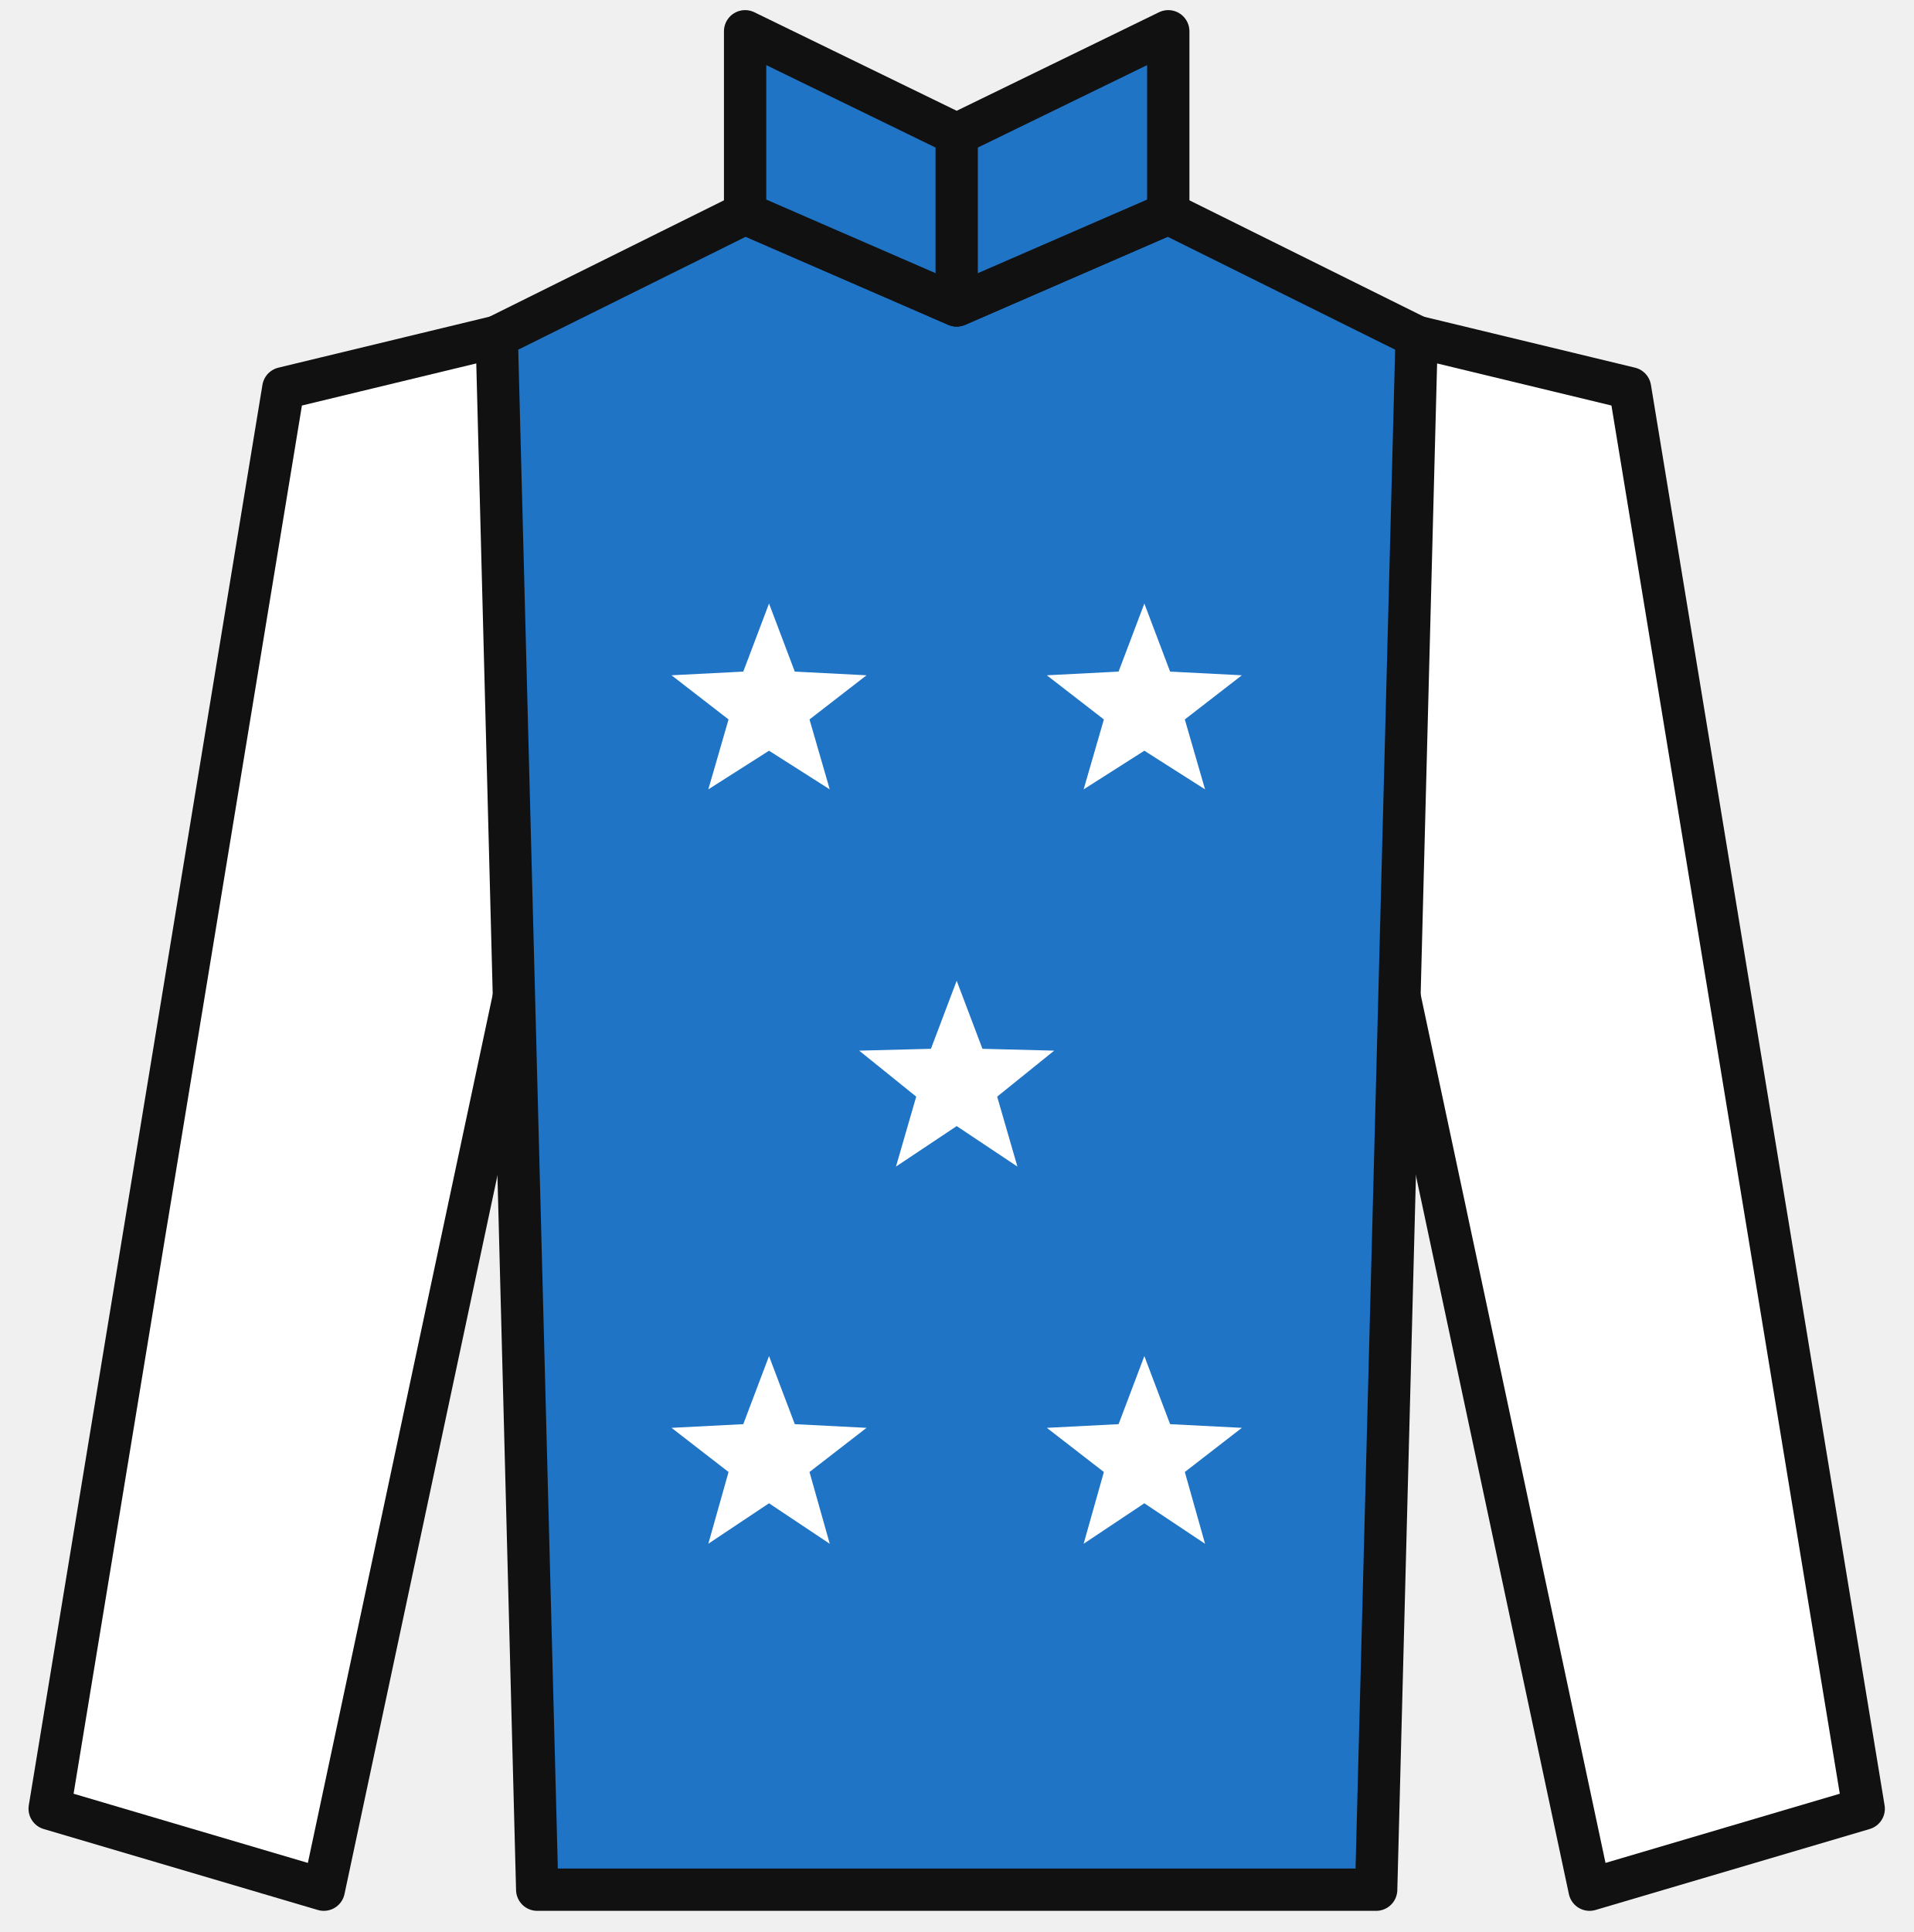
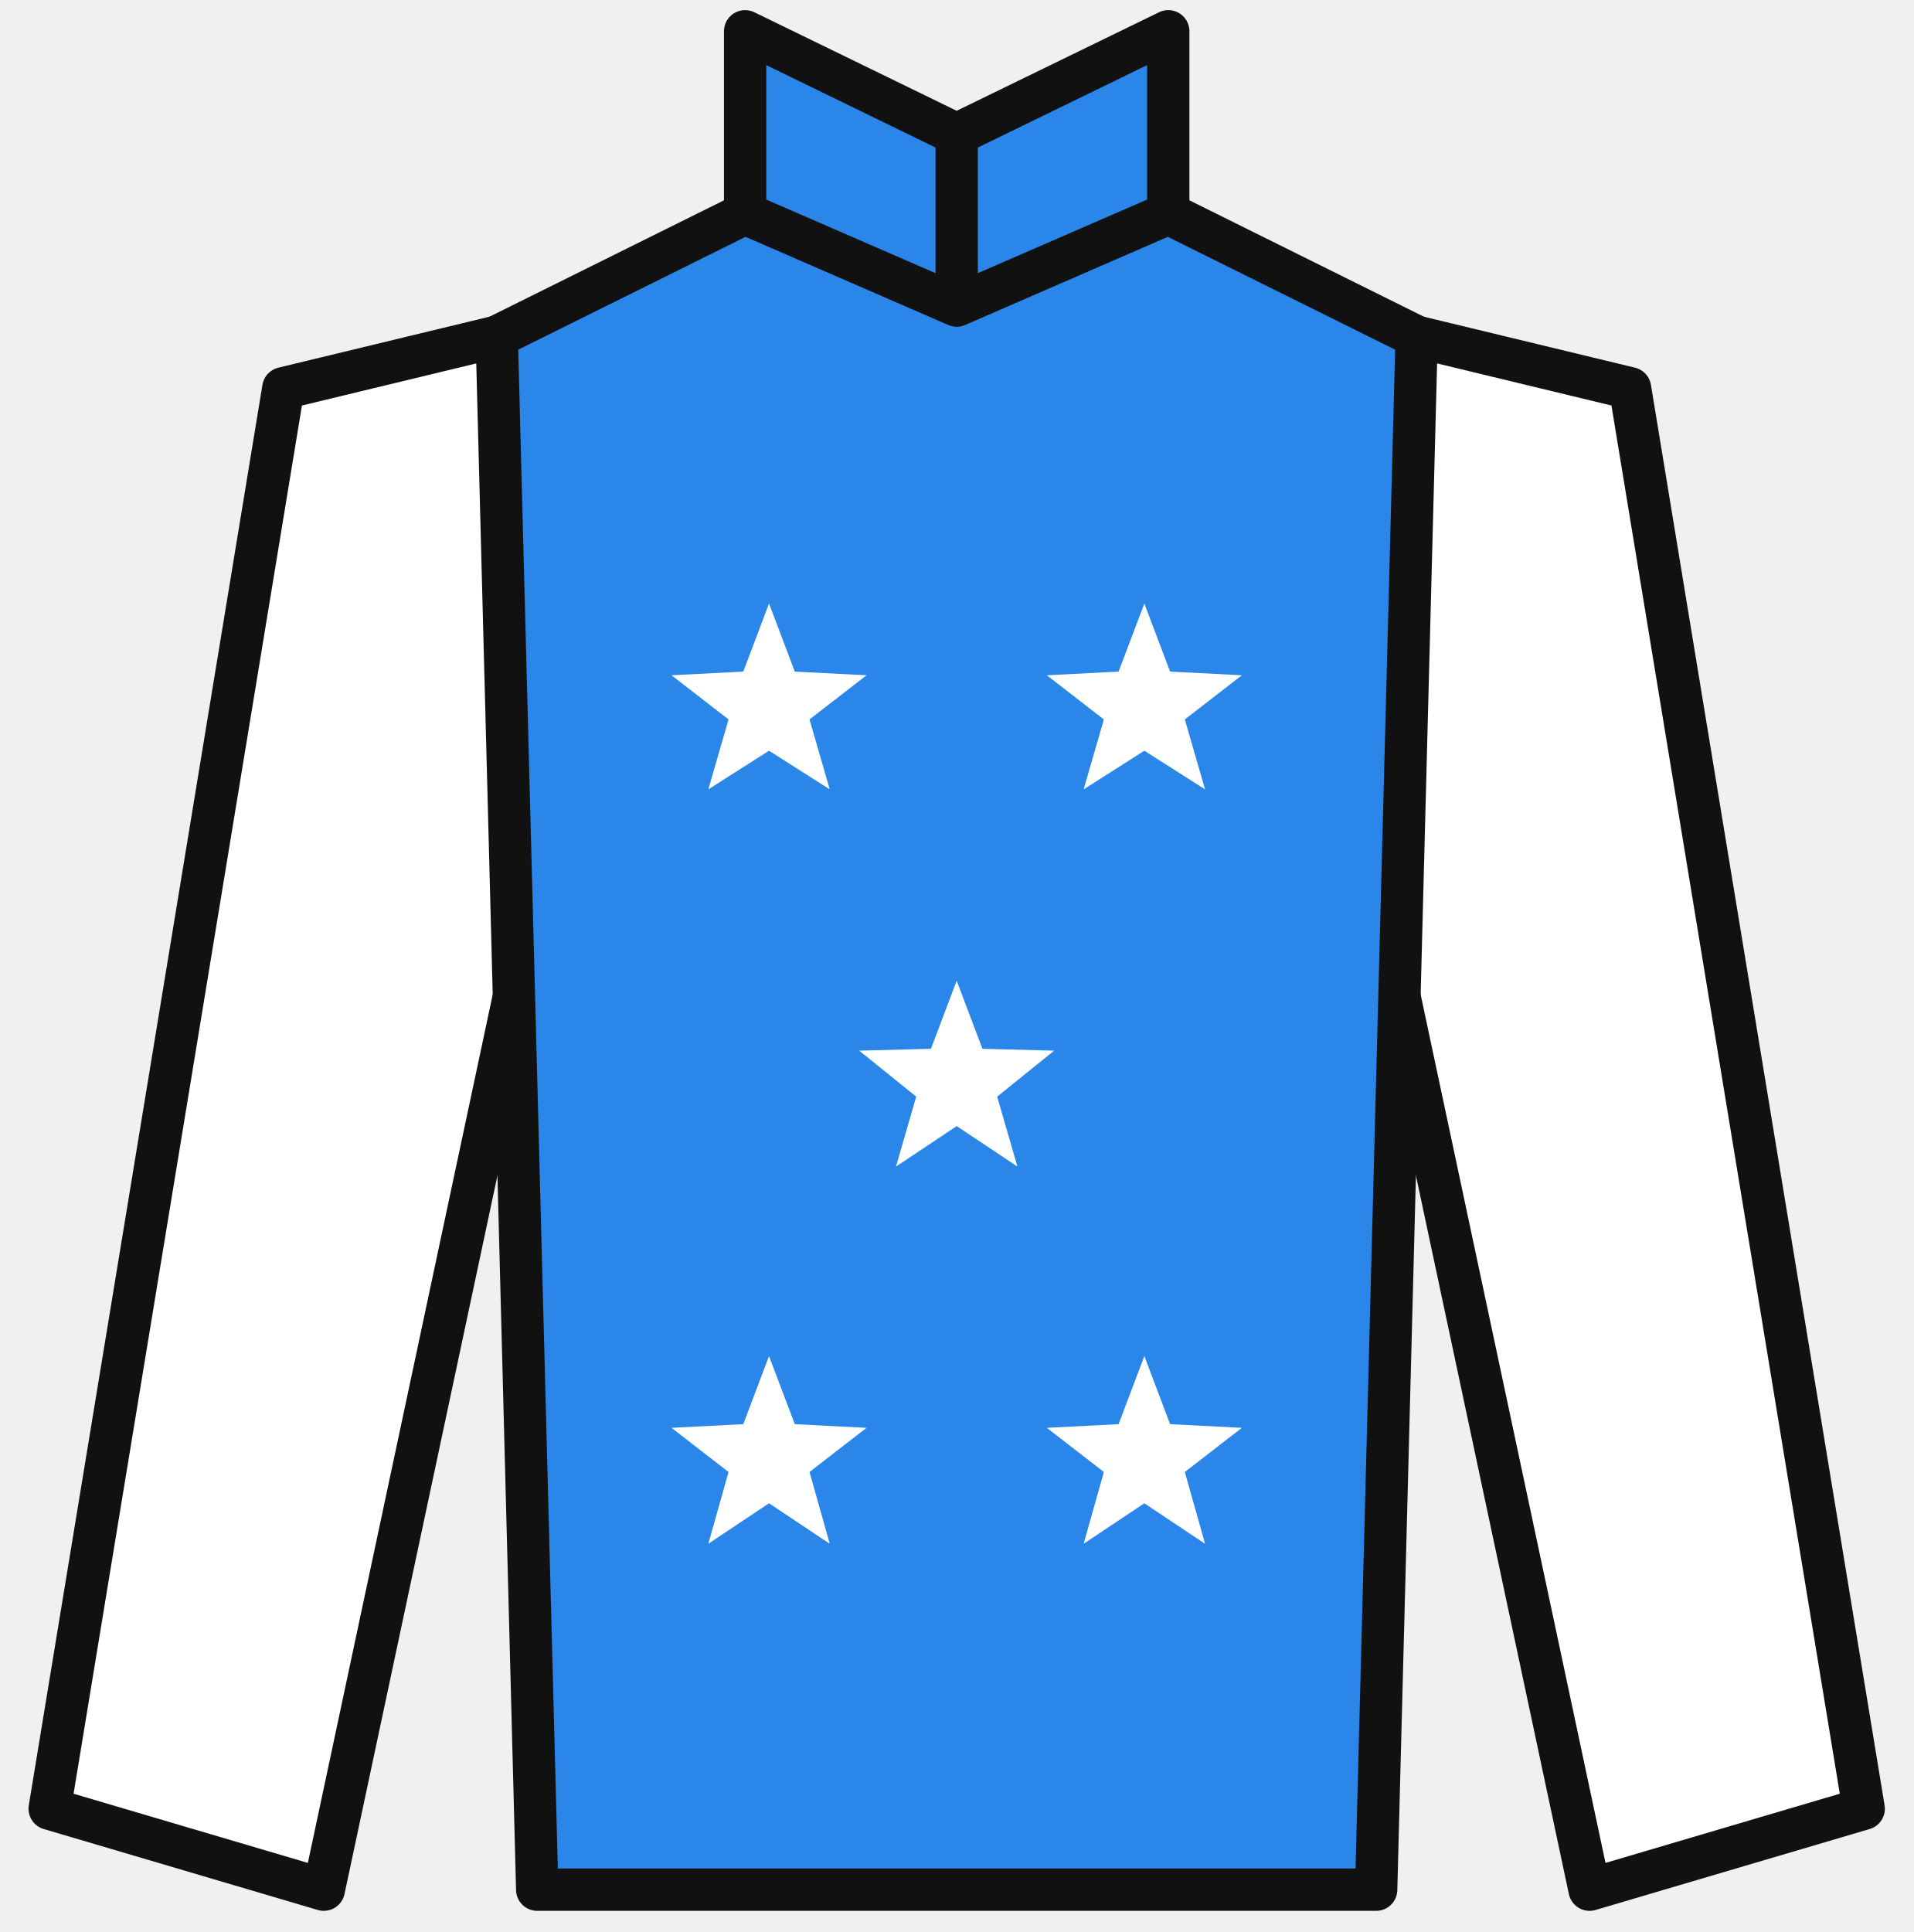
<svg xmlns="http://www.w3.org/2000/svg" class="trikot" viewBox="-1.5 -0.5 104 105" aria-hidden="true">
-   <clipPath id="b2197al">
+   <clipPath id="d35775449al">
    <path d="M25.5,17.8 L13.9,20.6 L1.2,97.8 L16.1,102.2 L27,51 Z" />
  </clipPath>
-   <g clip-path="url(#b2197al)">
+   <g clip-path="url(#d35775449al)">
    <rect x="0" y="17" width="28" height="86.5" fill="#FFFFFF" />
  </g>
  <path d="M25.5,17.8 L13.9,20.6 L1.2,97.8 L16.1,102.2 L27,51 Z" fill="none" stroke="#111111" stroke-width="2.3" stroke-linejoin="round" />
-   <clipPath id="b2197ar">
+   <clipPath id="d35775449ar">
    <path d="M75.5,17.8 L87.1,20.6 L99.8,97.8 L84.9,102.2 L74,51 Z" />
  </clipPath>
-   <g clip-path="url(#b2197ar)">
+   <g clip-path="url(#d35775449ar)">
    <rect x="73" y="17" width="28" height="86.5" fill="#FFFFFF" />
  </g>
  <path d="M75.5,17.8 L87.1,20.6 L99.8,97.8 L84.9,102.2 L74,51 Z" fill="none" stroke="#111111" stroke-width="2.3" stroke-linejoin="round" />
-   <clipPath id="b2197k">
+   <clipPath id="d35775449k">
    <path d="M25.5,17.8 L39,11.1 L50.5,16.1 L62,11.1 L75.5,17.8 L73.3,102.2 L27.7,102.2 Z" />
  </clipPath>
-   <g clip-path="url(#b2197k)">
-     <rect x="25" y="10" width="51" height="93" fill="#1F74C6" />
+   <g clip-path="url(#d35775449k)">
+     <rect x="25" y="10" width="51" height="93" fill="#2A86E8" />
    <polygon points="40.3,32.3 41.7,36.0 45.6,36.2 42.5,38.6 43.6,42.4 40.3,40.3 37.0,42.4 38.1,38.6 35.0,36.2 38.9,36.0" fill="#FFFFFF" />
    <polygon points="60.7,32.3 62.1,36.0 66.0,36.2 62.9,38.6 64.0,42.4 60.7,40.3 57.4,42.4 58.5,38.6 55.4,36.2 59.3,36.0" fill="#FFFFFF" />
    <polygon points="50.5,52.8 51.9,56.5 55.8,56.6 52.7,59.1 53.8,62.9 50.5,60.7 47.2,62.9 48.3,59.1 45.2,56.6 49.1,56.5" fill="#FFFFFF" />
    <polygon points="40.3,73.2 41.7,76.9 45.6,77.1 42.5,79.5 43.6,83.4 40.3,81.2 37.0,83.4 38.1,79.5 35.0,77.1 38.9,76.9" fill="#FFFFFF" />
    <polygon points="60.7,73.2 62.1,76.9 66.0,77.1 62.9,79.5 64.0,83.4 60.7,81.2 57.4,83.4 58.5,79.5 55.4,77.1 59.3,76.9" fill="#FFFFFF" />
  </g>
  <path d="M25.5,17.8 L39,11.1 L50.5,16.1 L62,11.1 L75.5,17.8 L73.3,102.2 L27.7,102.2 Z" fill="none" stroke="#111111" stroke-width="2.3" stroke-linejoin="round" />
-   <path d="M39,1.2 L50.5,6.8 L62,1.2 L62,11.1 L50.5,16.1 L39,11.1 Z" fill="#1F74C6" stroke="#111111" stroke-width="2.3" stroke-linejoin="round" />
+   <path d="M39,1.2 L50.5,6.8 L62,1.2 L62,11.1 L50.5,16.1 L39,11.1 Z" fill="#2A86E8" stroke="#111111" stroke-width="2.3" stroke-linejoin="round" />
  <path d="M50.5,6.8 L50.5,16.1" fill="none" stroke="#111111" stroke-width="2.3" />
</svg>
